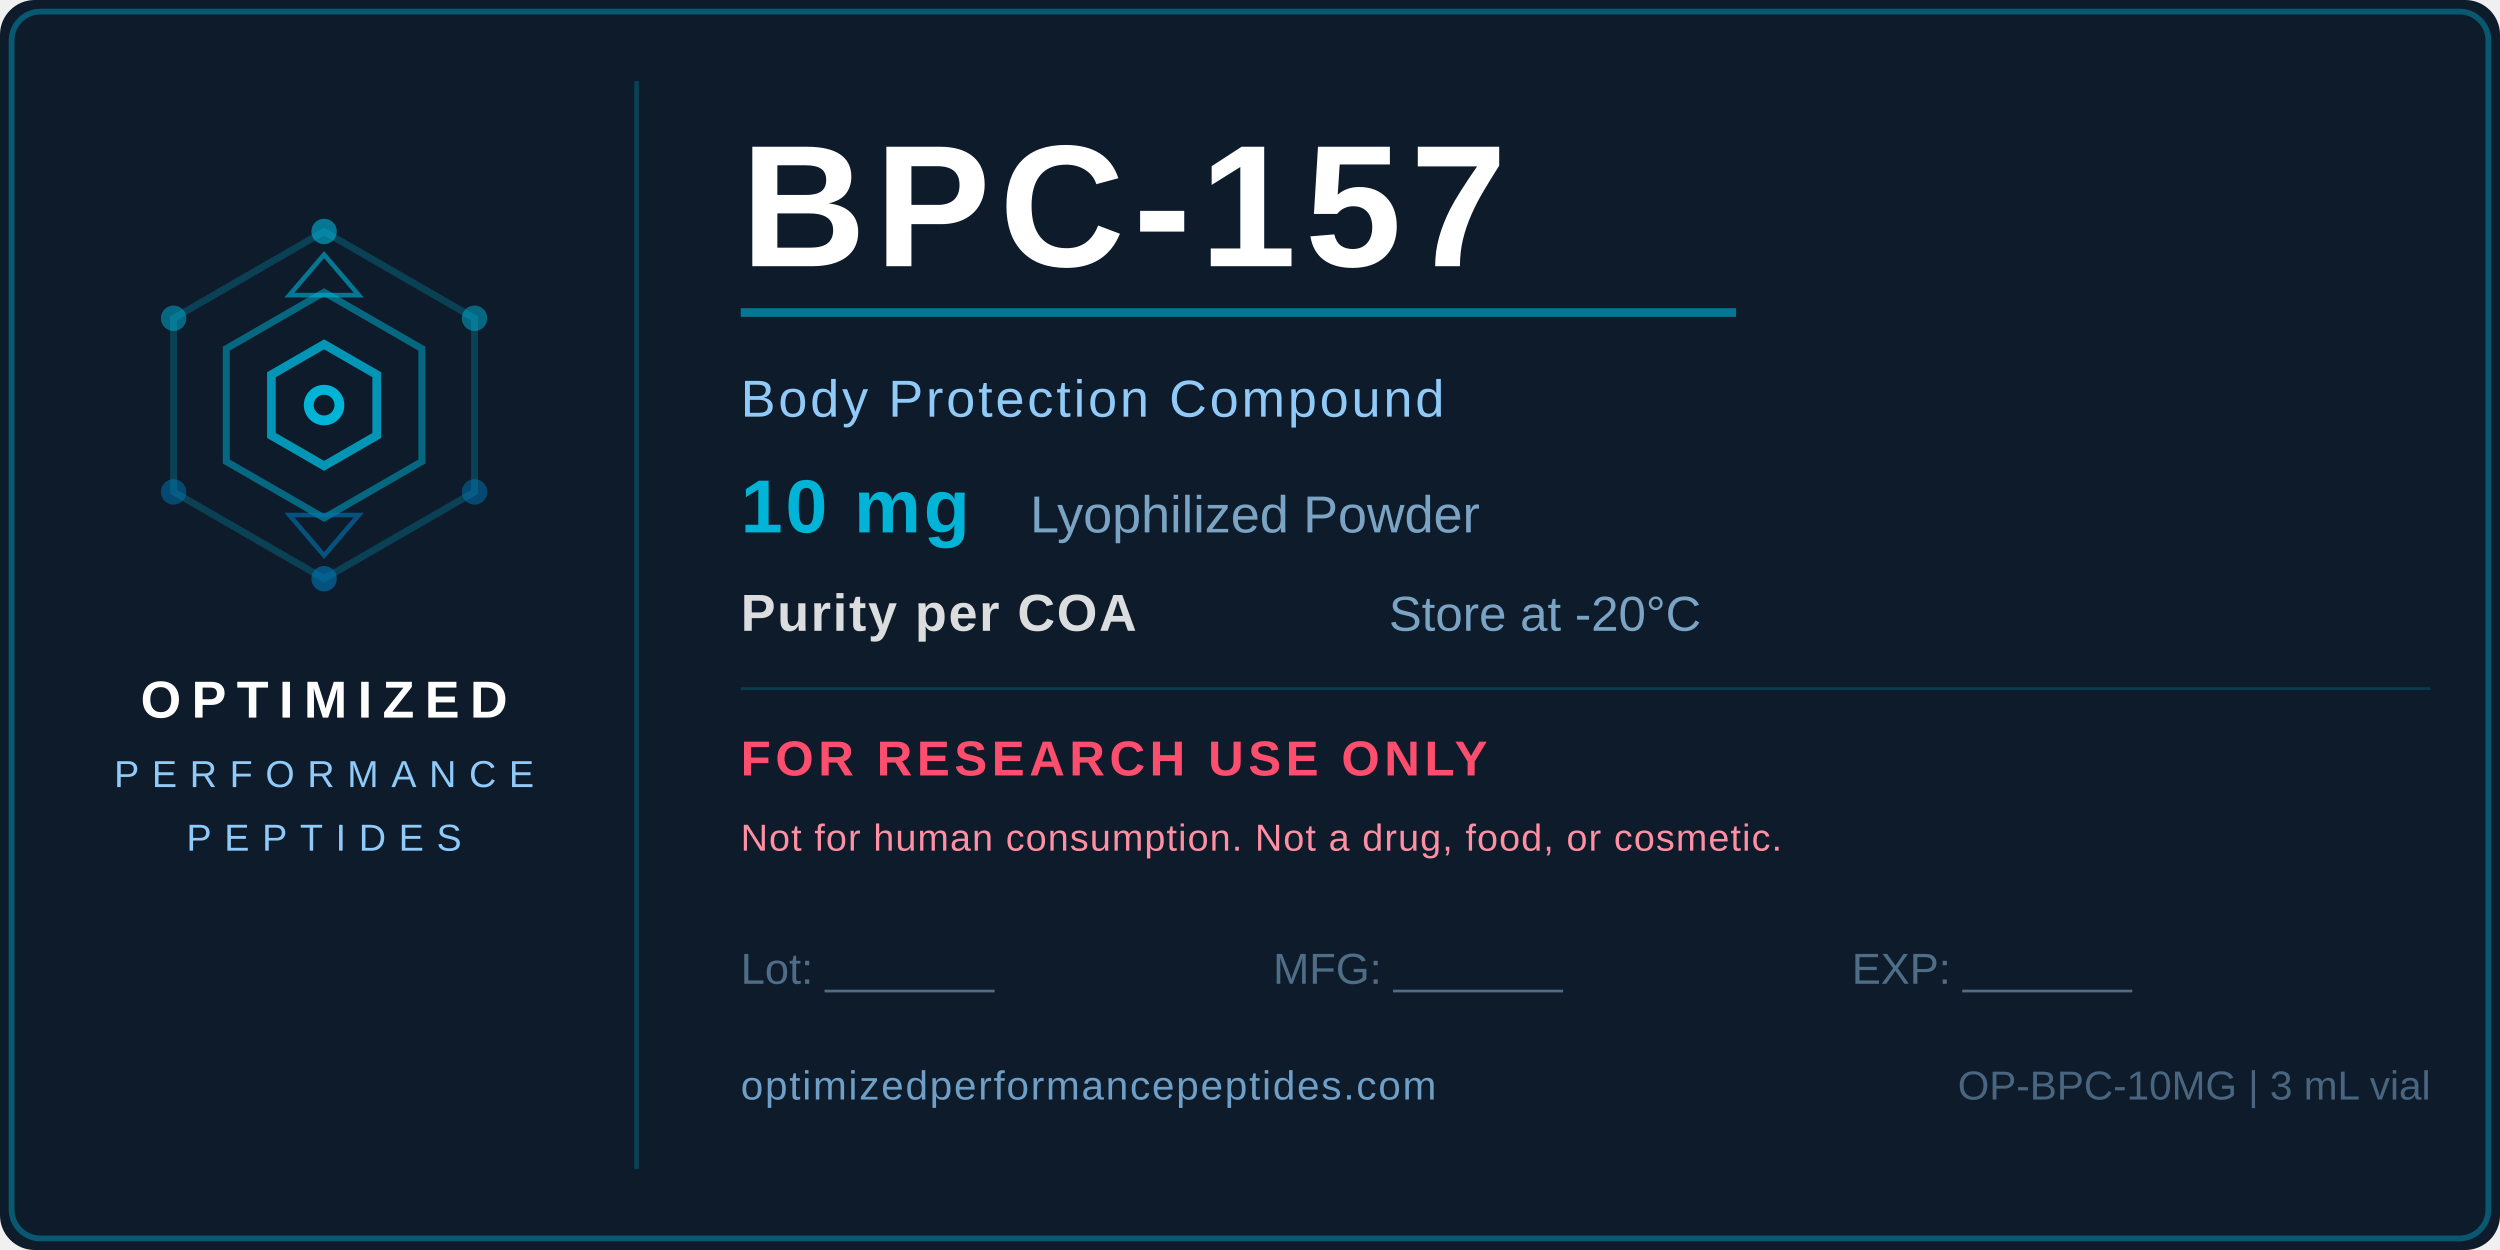
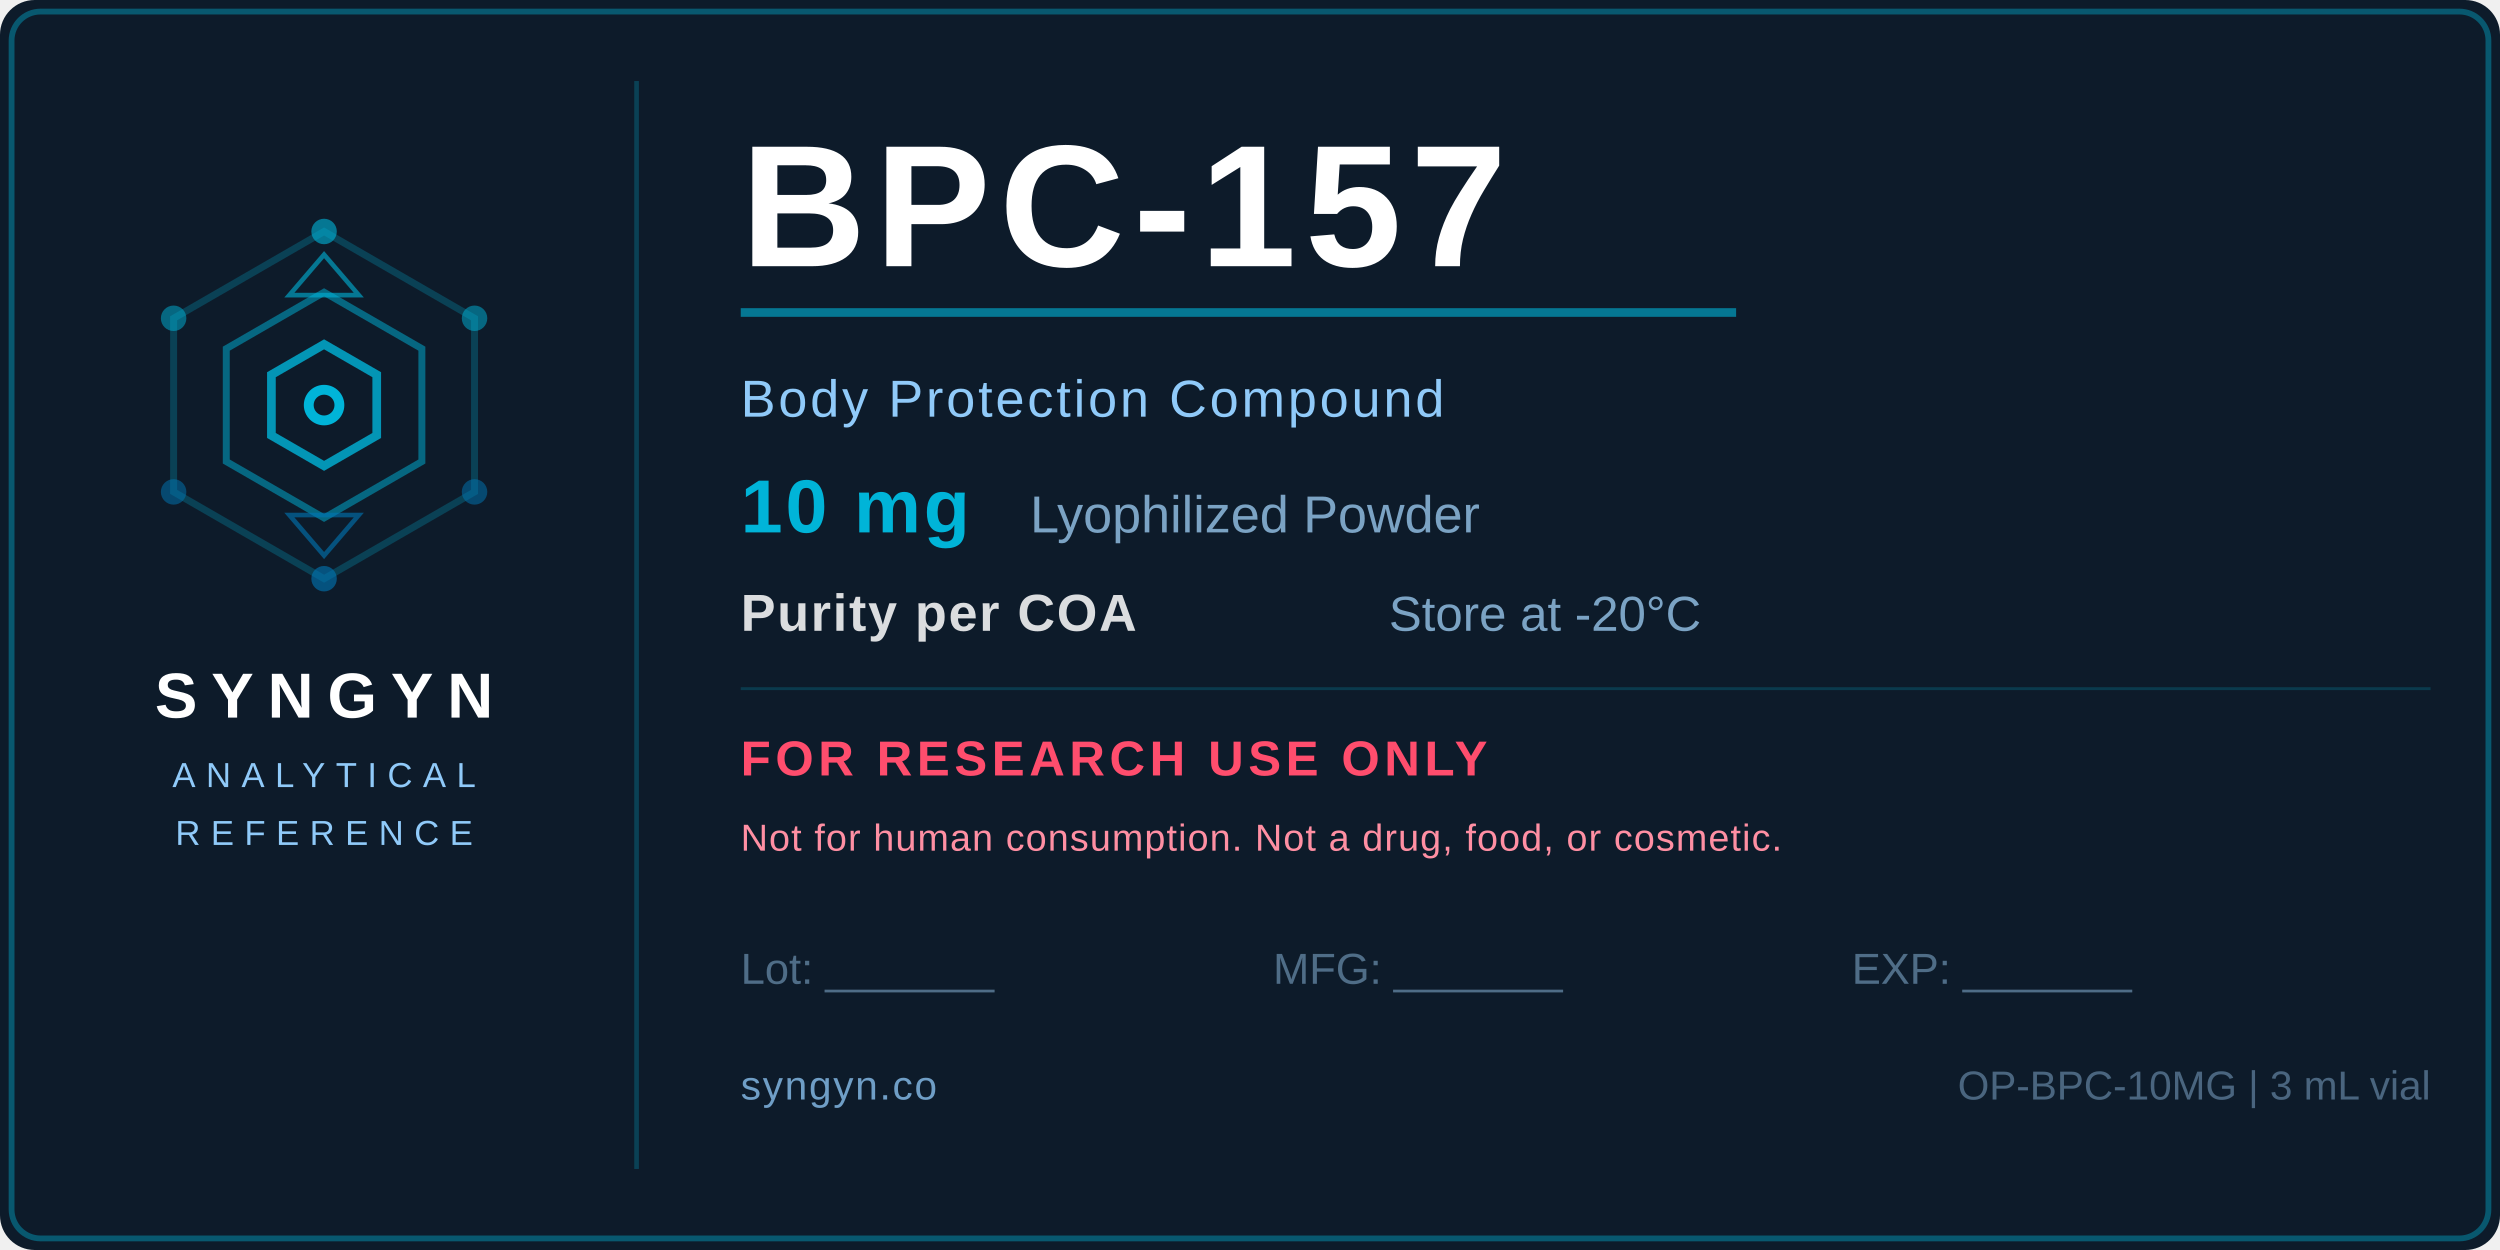
<svg xmlns="http://www.w3.org/2000/svg" width="1.5in" height="0.75in" viewBox="0 0 432 216">
  <rect x="0" y="0" width="432" height="216" rx="6" fill="#0D1B2A" />
  <rect x="2" y="2" width="428" height="212" rx="5" fill="none" stroke="#00B4D8" stroke-width="1" opacity="0.4" />
  <line x1="110" y1="14" x2="110" y2="202" stroke="#00B4D8" stroke-width="0.8" opacity="0.25" />
  <g transform="translate(56, 70)">
    <polygon points="0,-30 26,-15 26,15 0,30 -26,15 -26,-15" fill="none" stroke="#00B4D8" stroke-width="1.2" opacity="0.25" />
    <polygon points="0,-19.5 16.9,-9.75 16.9,9.75 0,19.5 -16.9,9.75 -16.9,-9.75" fill="none" stroke="#00B4D8" stroke-width="1.2" opacity="0.5" />
    <polygon points="0,-10.5 9.1,-5.25 9.1,5.25 0,10.5 -9.1,5.25 -9.1,-5.25" fill="none" stroke="#00B4D8" stroke-width="1.5" opacity="0.8" />
    <circle cx="0" cy="-30" r="2.2" fill="#00B4D8" opacity="0.6" />
    <circle cx="26" cy="-15" r="2.2" fill="#00B4D8" opacity="0.5" />
    <circle cx="26" cy="15" r="2.2" fill="#0077B6" opacity="0.5" />
    <circle cx="0" cy="30" r="2.2" fill="#0077B6" opacity="0.6" />
    <circle cx="-26" cy="15" r="2.2" fill="#0077B6" opacity="0.5" />
    <circle cx="-26" cy="-15" r="2.2" fill="#00B4D8" opacity="0.5" />
    <circle cx="0" cy="0" r="3.5" fill="#00B4D8" />
    <circle cx="0" cy="0" r="1.8" fill="#0D1B2A" />
    <polygon points="0,-26 6,-19 -6,-19" fill="none" stroke="#00B4D8" stroke-width="0.8" opacity="0.6" />
    <polygon points="0,26 6,19 -6,19" fill="none" stroke="#0077B6" stroke-width="0.8" opacity="0.6" />
  </g>
-   <text x="56" y="124" text-anchor="middle" font-family="'Helvetica Neue', Arial, sans-serif" font-size="9" font-weight="700" fill="#FFFFFF" letter-spacing="1.8">OPTIMIZED</text>
-   <text x="56" y="136" text-anchor="middle" font-family="'Helvetica Neue', Arial, sans-serif" font-size="6.5" font-weight="400" fill="#90CAF9" letter-spacing="2.2">PERFORMANCE</text>
-   <text x="56" y="147" text-anchor="middle" font-family="'Helvetica Neue', Arial, sans-serif" font-size="6.5" font-weight="400" fill="#90CAF9" letter-spacing="2.2">PEPTIDES</text>
+   <text x="56" y="124" text-anchor="middle" font-family="'Helvetica Neue', Arial, sans-serif" font-size="11" font-weight="700" fill="#FFFFFF" letter-spacing="2.4">SYNGYN</text>
+   <text x="56" y="136" text-anchor="middle" font-family="'Helvetica Neue', Arial, sans-serif" font-size="6" font-weight="400" fill="#90CAF9" letter-spacing="1.8">ANALYTICAL</text>
+   <text x="56" y="146" text-anchor="middle" font-family="'Helvetica Neue', Arial, sans-serif" font-size="6" font-weight="400" fill="#90CAF9" letter-spacing="1.8">REFERENCE</text>
  <text x="128" y="46" font-family="'Helvetica Neue', Arial, sans-serif" font-size="30" font-weight="800" fill="#FFFFFF" letter-spacing="1.5">BPC-157</text>
  <line x1="128" y1="54" x2="300" y2="54" stroke="#00B4D8" stroke-width="1.5" opacity="0.6" />
  <text x="128" y="72" font-family="'Helvetica Neue', Arial, sans-serif" font-size="9" font-weight="400" fill="#90CAF9" letter-spacing="0.5">Body Protection Compound</text>
  <text x="128" y="92" font-family="'Helvetica Neue', Arial, sans-serif" font-size="13" font-weight="700" fill="#00B4D8" letter-spacing="0.5">10 mg</text>
  <text x="178" y="92" font-family="'Helvetica Neue', Arial, sans-serif" font-size="9" font-weight="400" fill="#7BA3C4">Lyophilized Powder</text>
  <text x="128" y="109" font-family="'Helvetica Neue', Arial, sans-serif" font-size="9" font-weight="600" fill="#FFFFFF" opacity="0.85" letter-spacing="0.3">Purity per COA</text>
  <text x="240" y="109" font-family="'Helvetica Neue', Arial, sans-serif" font-size="8.5" font-weight="400" fill="#7BA3C4">Store at -20°C</text>
  <line x1="128" y1="119" x2="420" y2="119" stroke="#00B4D8" stroke-width="0.5" opacity="0.2" />
  <text x="128" y="134" font-family="'Helvetica Neue', Arial, sans-serif" font-size="8.5" font-weight="700" fill="#FF4D6D" letter-spacing="0.8">FOR RESEARCH USE ONLY</text>
  <text x="128" y="147" font-family="'Helvetica Neue', Arial, sans-serif" font-size="6.5" font-weight="500" fill="#FF8FA3" letter-spacing="0.2">Not for human consumption. Not a drug, food, or cosmetic.</text>
  <text x="128" y="170" font-family="'Helvetica Neue', Arial, sans-serif" font-size="7.5" font-weight="400" fill="#7BA3C4" opacity="0.6">Lot: _______</text>
  <text x="220" y="170" font-family="'Helvetica Neue', Arial, sans-serif" font-size="7.5" font-weight="400" fill="#7BA3C4" opacity="0.6">MFG: _______</text>
  <text x="320" y="170" font-family="'Helvetica Neue', Arial, sans-serif" font-size="7.5" font-weight="400" fill="#7BA3C4" opacity="0.6">EXP: _______</text>
-   <text x="128" y="190" font-family="'Helvetica Neue', Arial, sans-serif" font-size="7" font-weight="500" fill="#90CAF9" opacity="0.75" letter-spacing="0.3">optimizedperformancepeptides.com</text>
+   <text x="128" y="190" font-family="'Helvetica Neue', Arial, sans-serif" font-size="7" font-weight="500" fill="#90CAF9" opacity="0.75" letter-spacing="0.3">syngyn.co</text>
  <text x="420" y="190" text-anchor="end" font-family="'Helvetica Neue', Arial, sans-serif" font-size="7" font-weight="400" fill="#7BA3C4" opacity="0.55">OP-BPC-10MG | 3 mL vial</text>
</svg>
